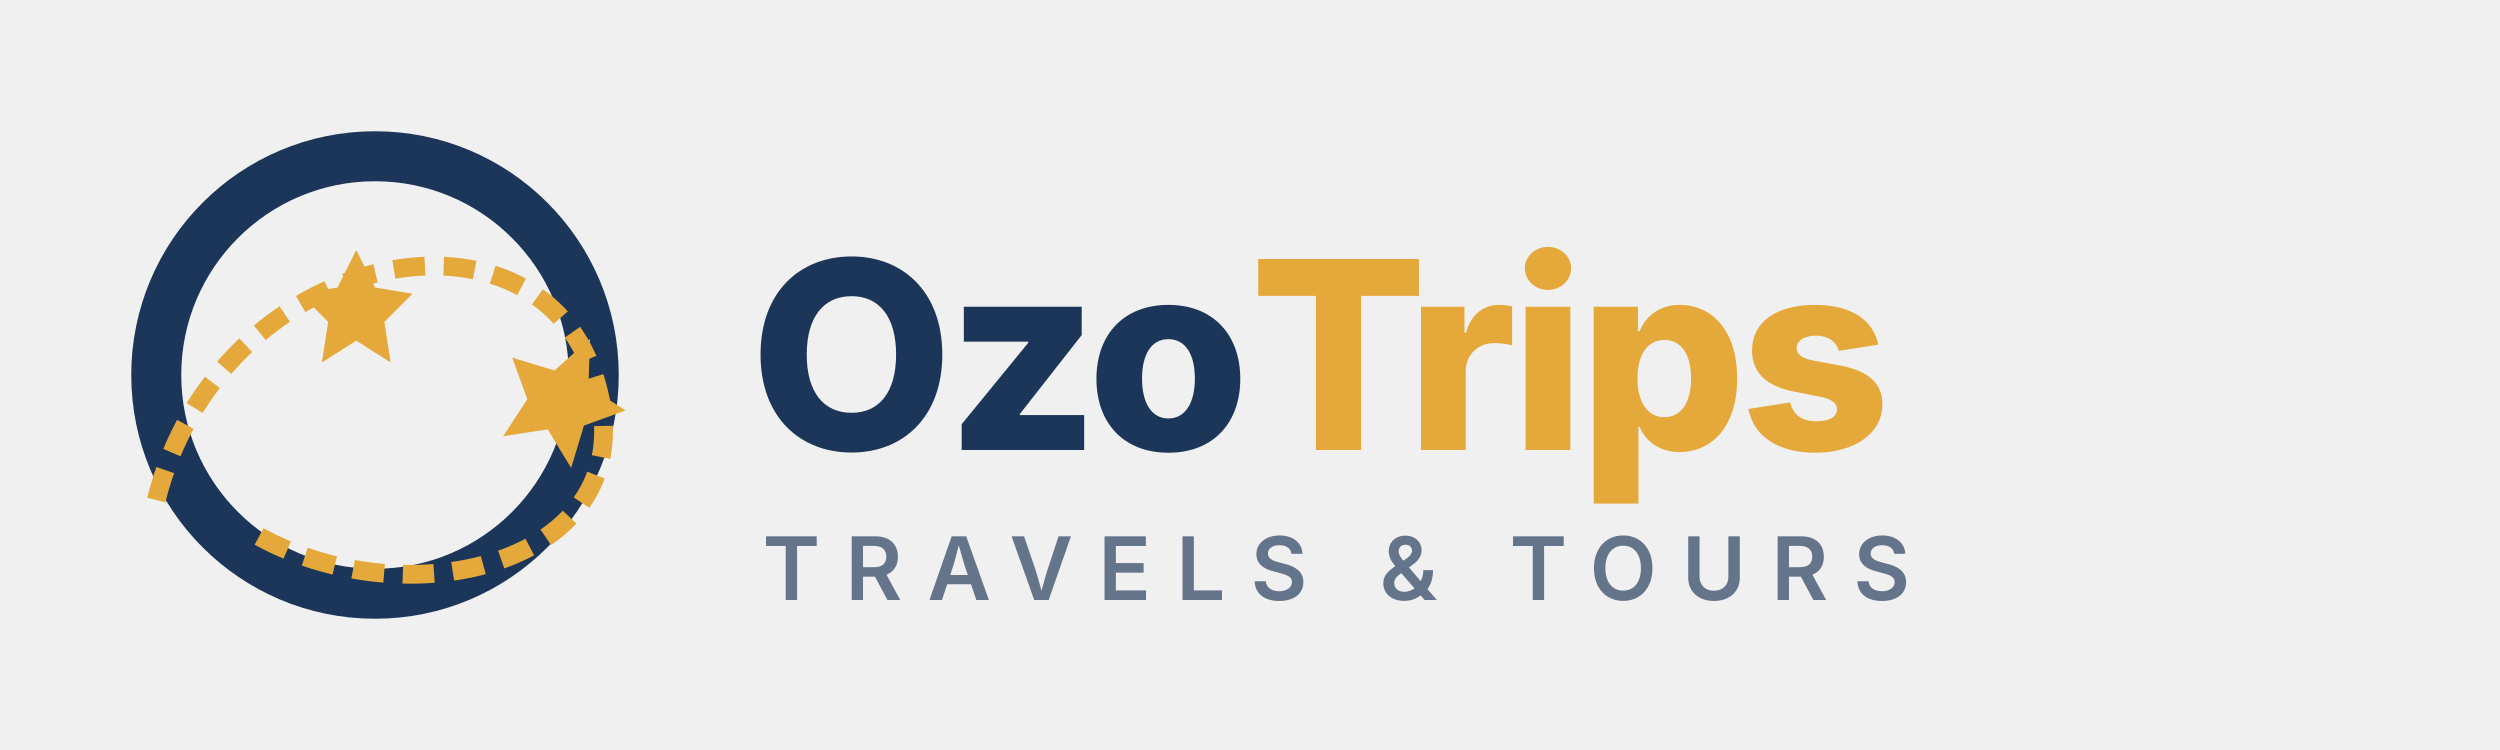
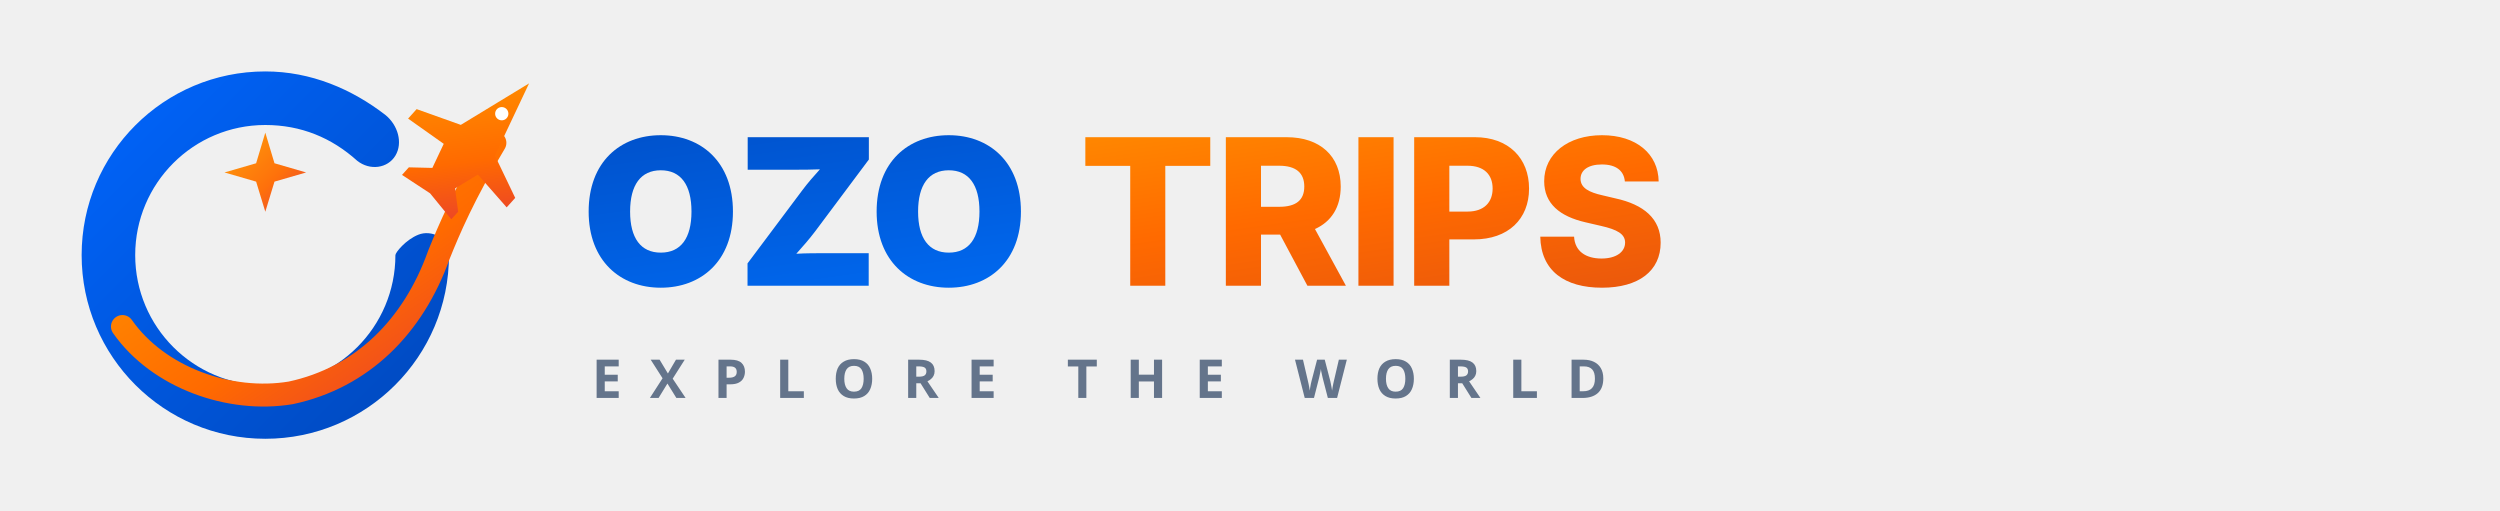
- <svg xmlns="http://www.w3.org/2000/svg" viewBox="0 0 400 120" width="100%" height="100%">
-   <g transform="translate(10, 10)">
-     <circle cx="50" cy="50" r="35" fill="none" stroke="#1c3659" stroke-width="8" />
-     <path d="M47 30l3 6 6 1-4.5 4.5 1 6.5-5.5-3.5-5.5 3.5 1-6.5L38 37l6-1z" fill="#e5a93b" />
-     <path d="M15 70 C 25 30, 75 20, 85 50 C 95 80, 55 90, 30 75" fill="none" stroke="#e5a93b" stroke-width="3" stroke-dasharray="5 3" />
-     <path d="M82 45 l3 7 l7 1 l-5 5 l1 7 l-6 -4 l-6 4 l1 -7 l-5 -5 l7 -1 z" fill="#e5a93b" transform="rotate(25, 85, 50)" />
+ <svg xmlns="http://www.w3.org/2000/svg" viewBox="0 0 490 100" width="100%" height="100%" fill="none">
+   <defs>
+     <linearGradient id="mark-blue-l" x1="0%" y1="0%" x2="100%" y2="100%">
+       <stop offset="0%" stop-color="#0066FF" />
+       <stop offset="100%" stop-color="#0047BA" />
+     </linearGradient>
+     <linearGradient id="mark-amber-l" x1="0%" y1="0%" x2="100%" y2="100%">
+       <stop offset="0%" stop-color="#FF9E00" />
+       <stop offset="60%" stop-color="#FF6A00" />
+       <stop offset="100%" stop-color="#E53835" />
+     </linearGradient>
+     <linearGradient id="text-ozo-blue-l" x1="0%" y1="0%" x2="100%" y2="100%">
+       <stop offset="0%" stop-color="#0052CC" />
+       <stop offset="100%" stop-color="#0072FF" />
+     </linearGradient>
+     <linearGradient id="text-trips-amber-l" x1="0%" y1="0%" x2="100%" y2="100%">
+       <stop offset="0%" stop-color="#FF9900" />
+       <stop offset="60%" stop-color="#FF6A00" />
+       <stop offset="100%" stop-color="#EA580C" />
+     </linearGradient>
+   </defs>
+   <g transform="translate(10, 8)">
+     <path d="M 42 6 A 36 36 0 1 0 78 42 C 78 38.5 74.5 37 72 38 C 69.5 39 67.5 41.5 67.5 42 A 25.5 25.5 0 1 1 42 16.5 C 49 16.5 55 19 60 23.5 C 62.5 25.5 66 25 67.5 22.5 C 69 20 68 16.5 65.5 14.5 C 59 9.5 51 6 42 6 Z" fill="url(#mark-blue-l)" />
+     <path d="M 14 56 C 21 66 35 71 47 69 C 61 66 71 56 76 42 C 78 37 81 30 87 20" stroke="url(#mark-amber-l)" stroke-width="4.5" stroke-linecap="round" stroke-linejoin="round" />
+     <g transform="translate(85, 18) rotate(42) scale(1)">
+       <path d="M 0 -13 L 4.5 2 L 13 5.5 L 13 8 L 4.5 7 L 3 12 L 6.5 15 L 6.5 17 L 0 16 L -6.5 17 L -6.5 15 L -3 12 L -4.5 7 L -13 8 L -13 5.5 L -4.5 2 Z" fill="url(#mark-amber-l)" />
+       <circle cx="0" cy="-5" r="1.3" fill="#FFFFFF" />
+     </g>
+     <polygon points="42,18 43.8,24 50,25.8 43.8,27.6 42,33.5 40.2,27.6 34,25.8 40.2,24" fill="url(#mark-amber-l)" opacity="0.95" />
  </g>
-   <g transform="translate(120, 72)">
-     <text font-family="'Outfit', 'Inter', sans-serif" font-size="42" font-weight="800" fill="#1c3659" letter-spacing="-1">Ozo<tspan fill="#e5a93b">Trips</tspan>
-     </text>
-     <text font-family="'Outfit', 'Inter', sans-serif" font-size="14" font-weight="600" fill="#64748b" letter-spacing="4" x="2" y="24">TRAVELS &amp; TOURS</text>
-   </g>
+   <text x="114" y="56" font-family="'Plus Jakarta Sans', 'Outfit', 'Montserrat', -apple-system, sans-serif" font-size="40" font-weight="900" letter-spacing="-0.5px">
+     <tspan fill="url(#text-ozo-blue-l)">OZO</tspan>
+     <tspan fill="url(#text-trips-amber-l)" font-weight="800" dx="2">TRIPS</tspan>
+   </text>
+   <text x="116" y="78" font-family="'Plus Jakarta Sans', 'Outfit', sans-serif" font-size="10.5" font-weight="700" letter-spacing="5.5px" fill="#64748B">EXPLORE THE WORLD</text>
</svg>
